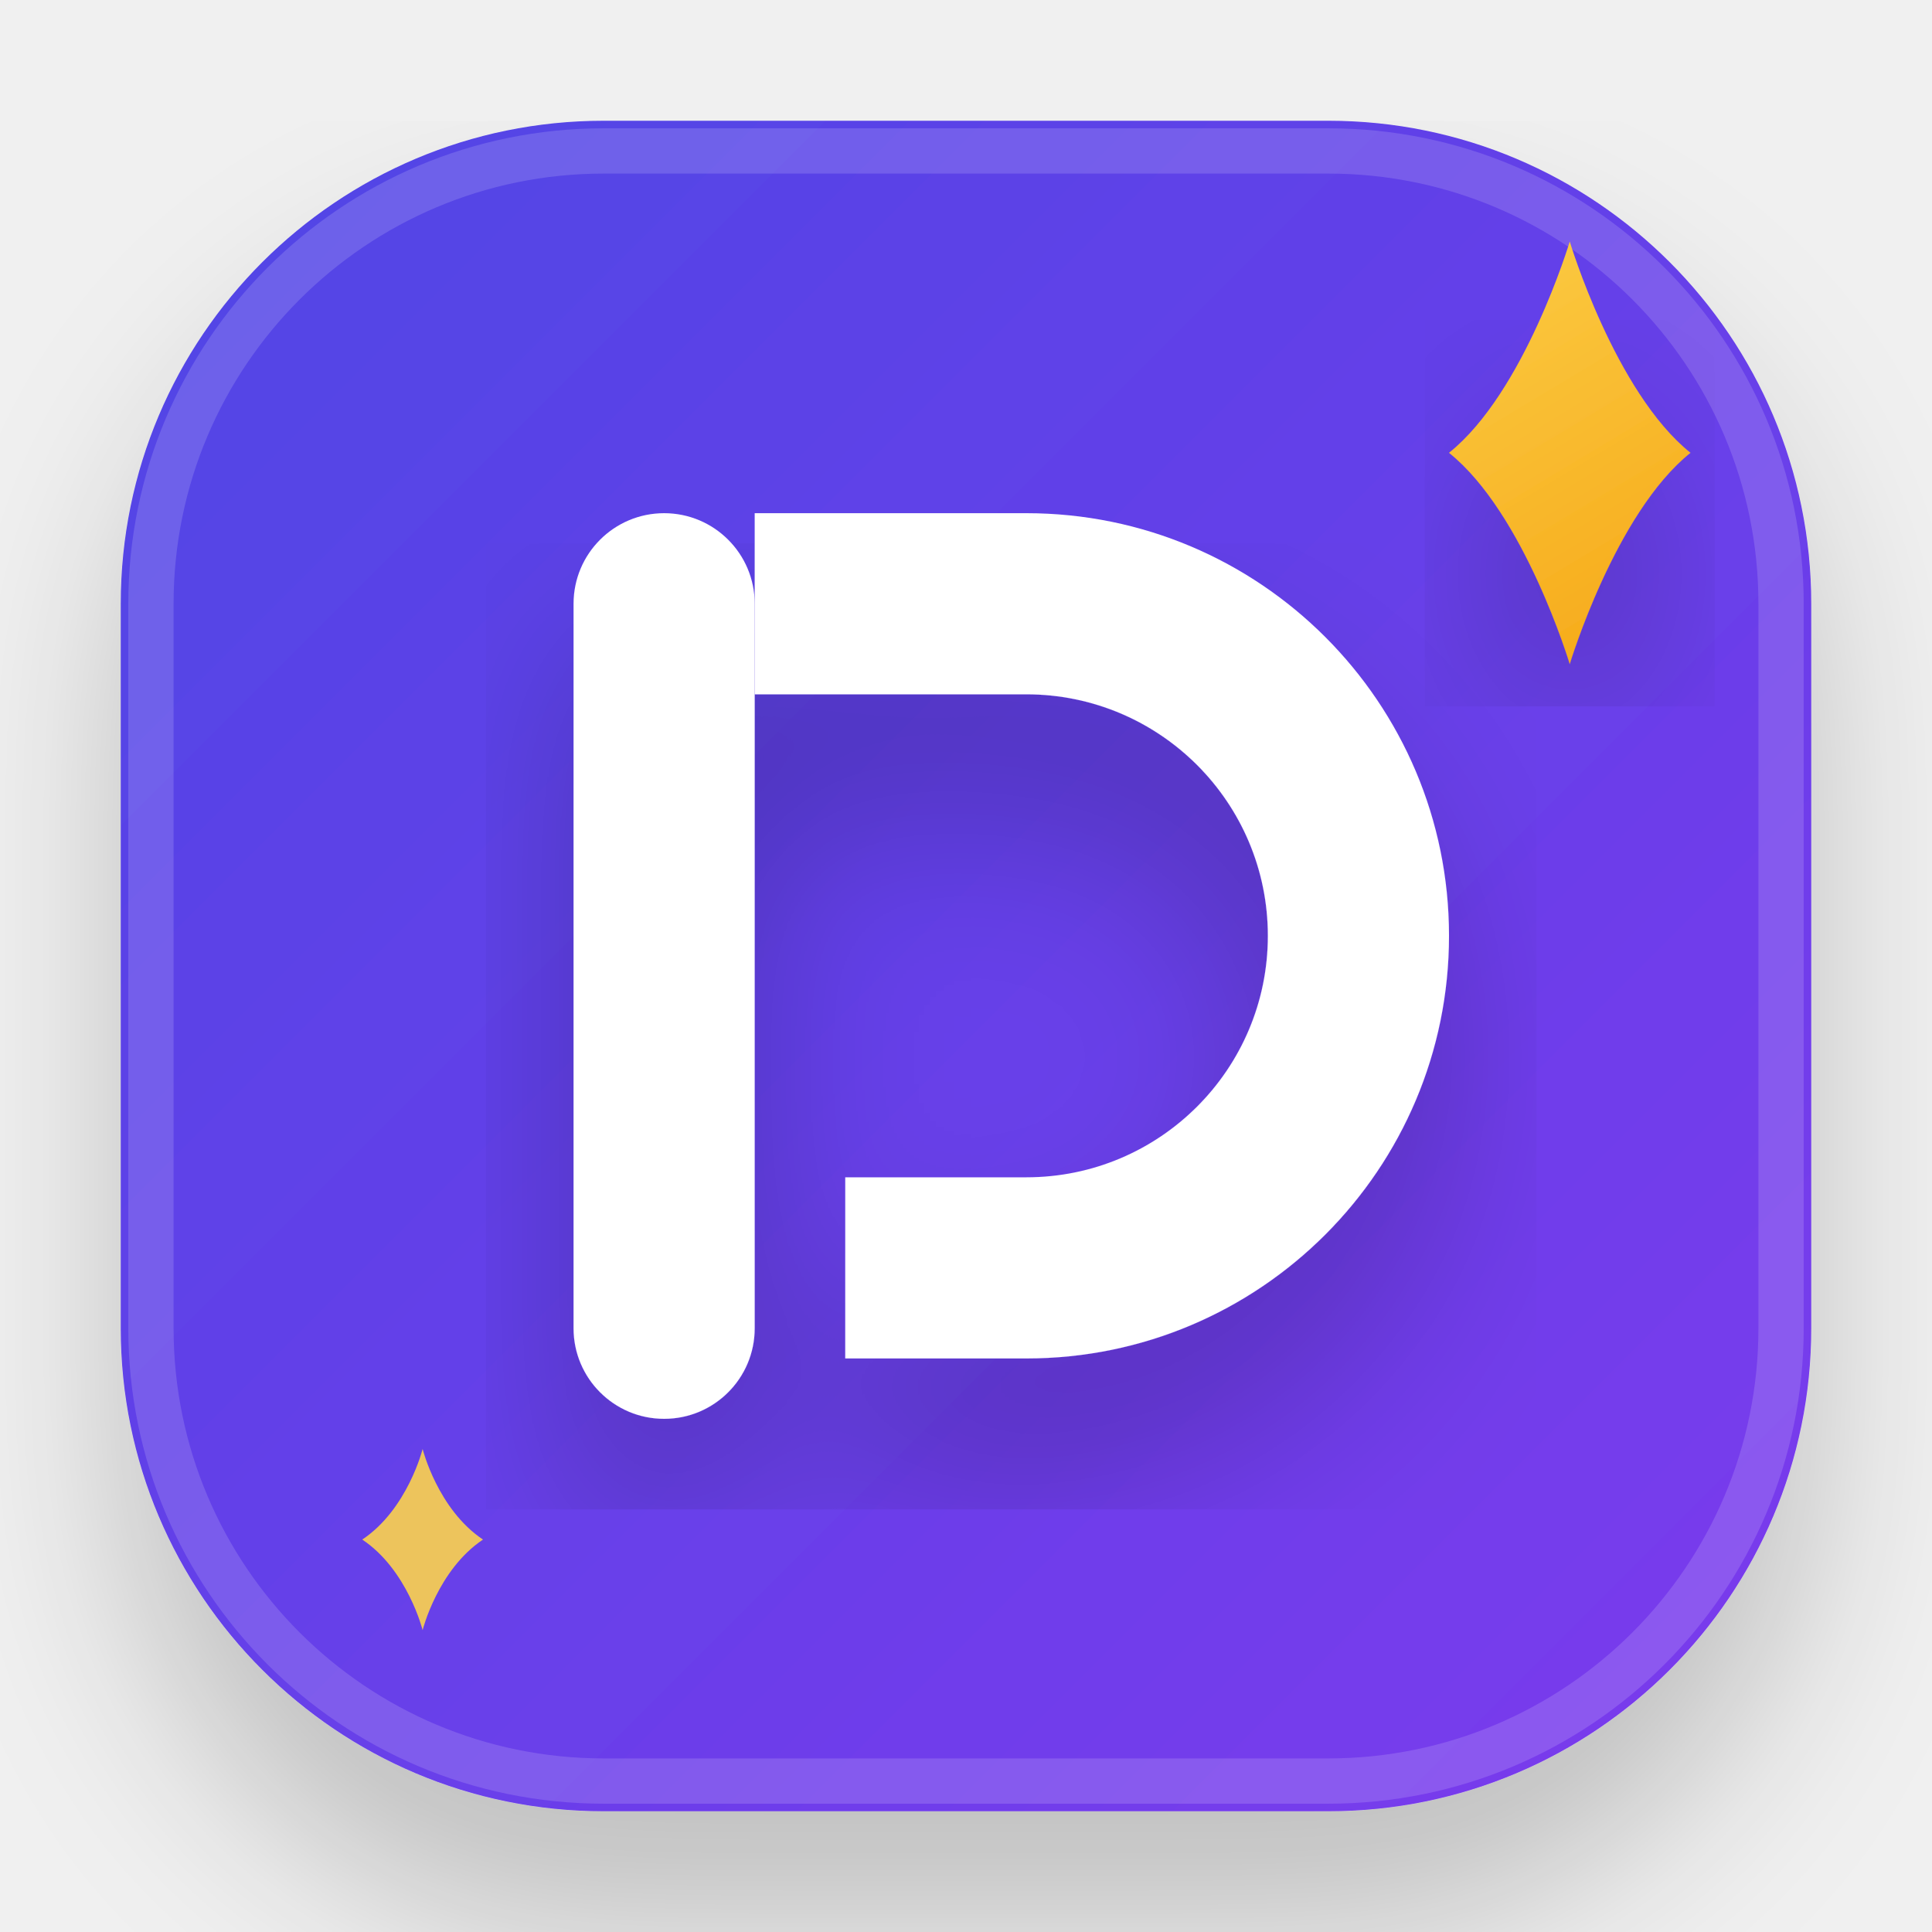
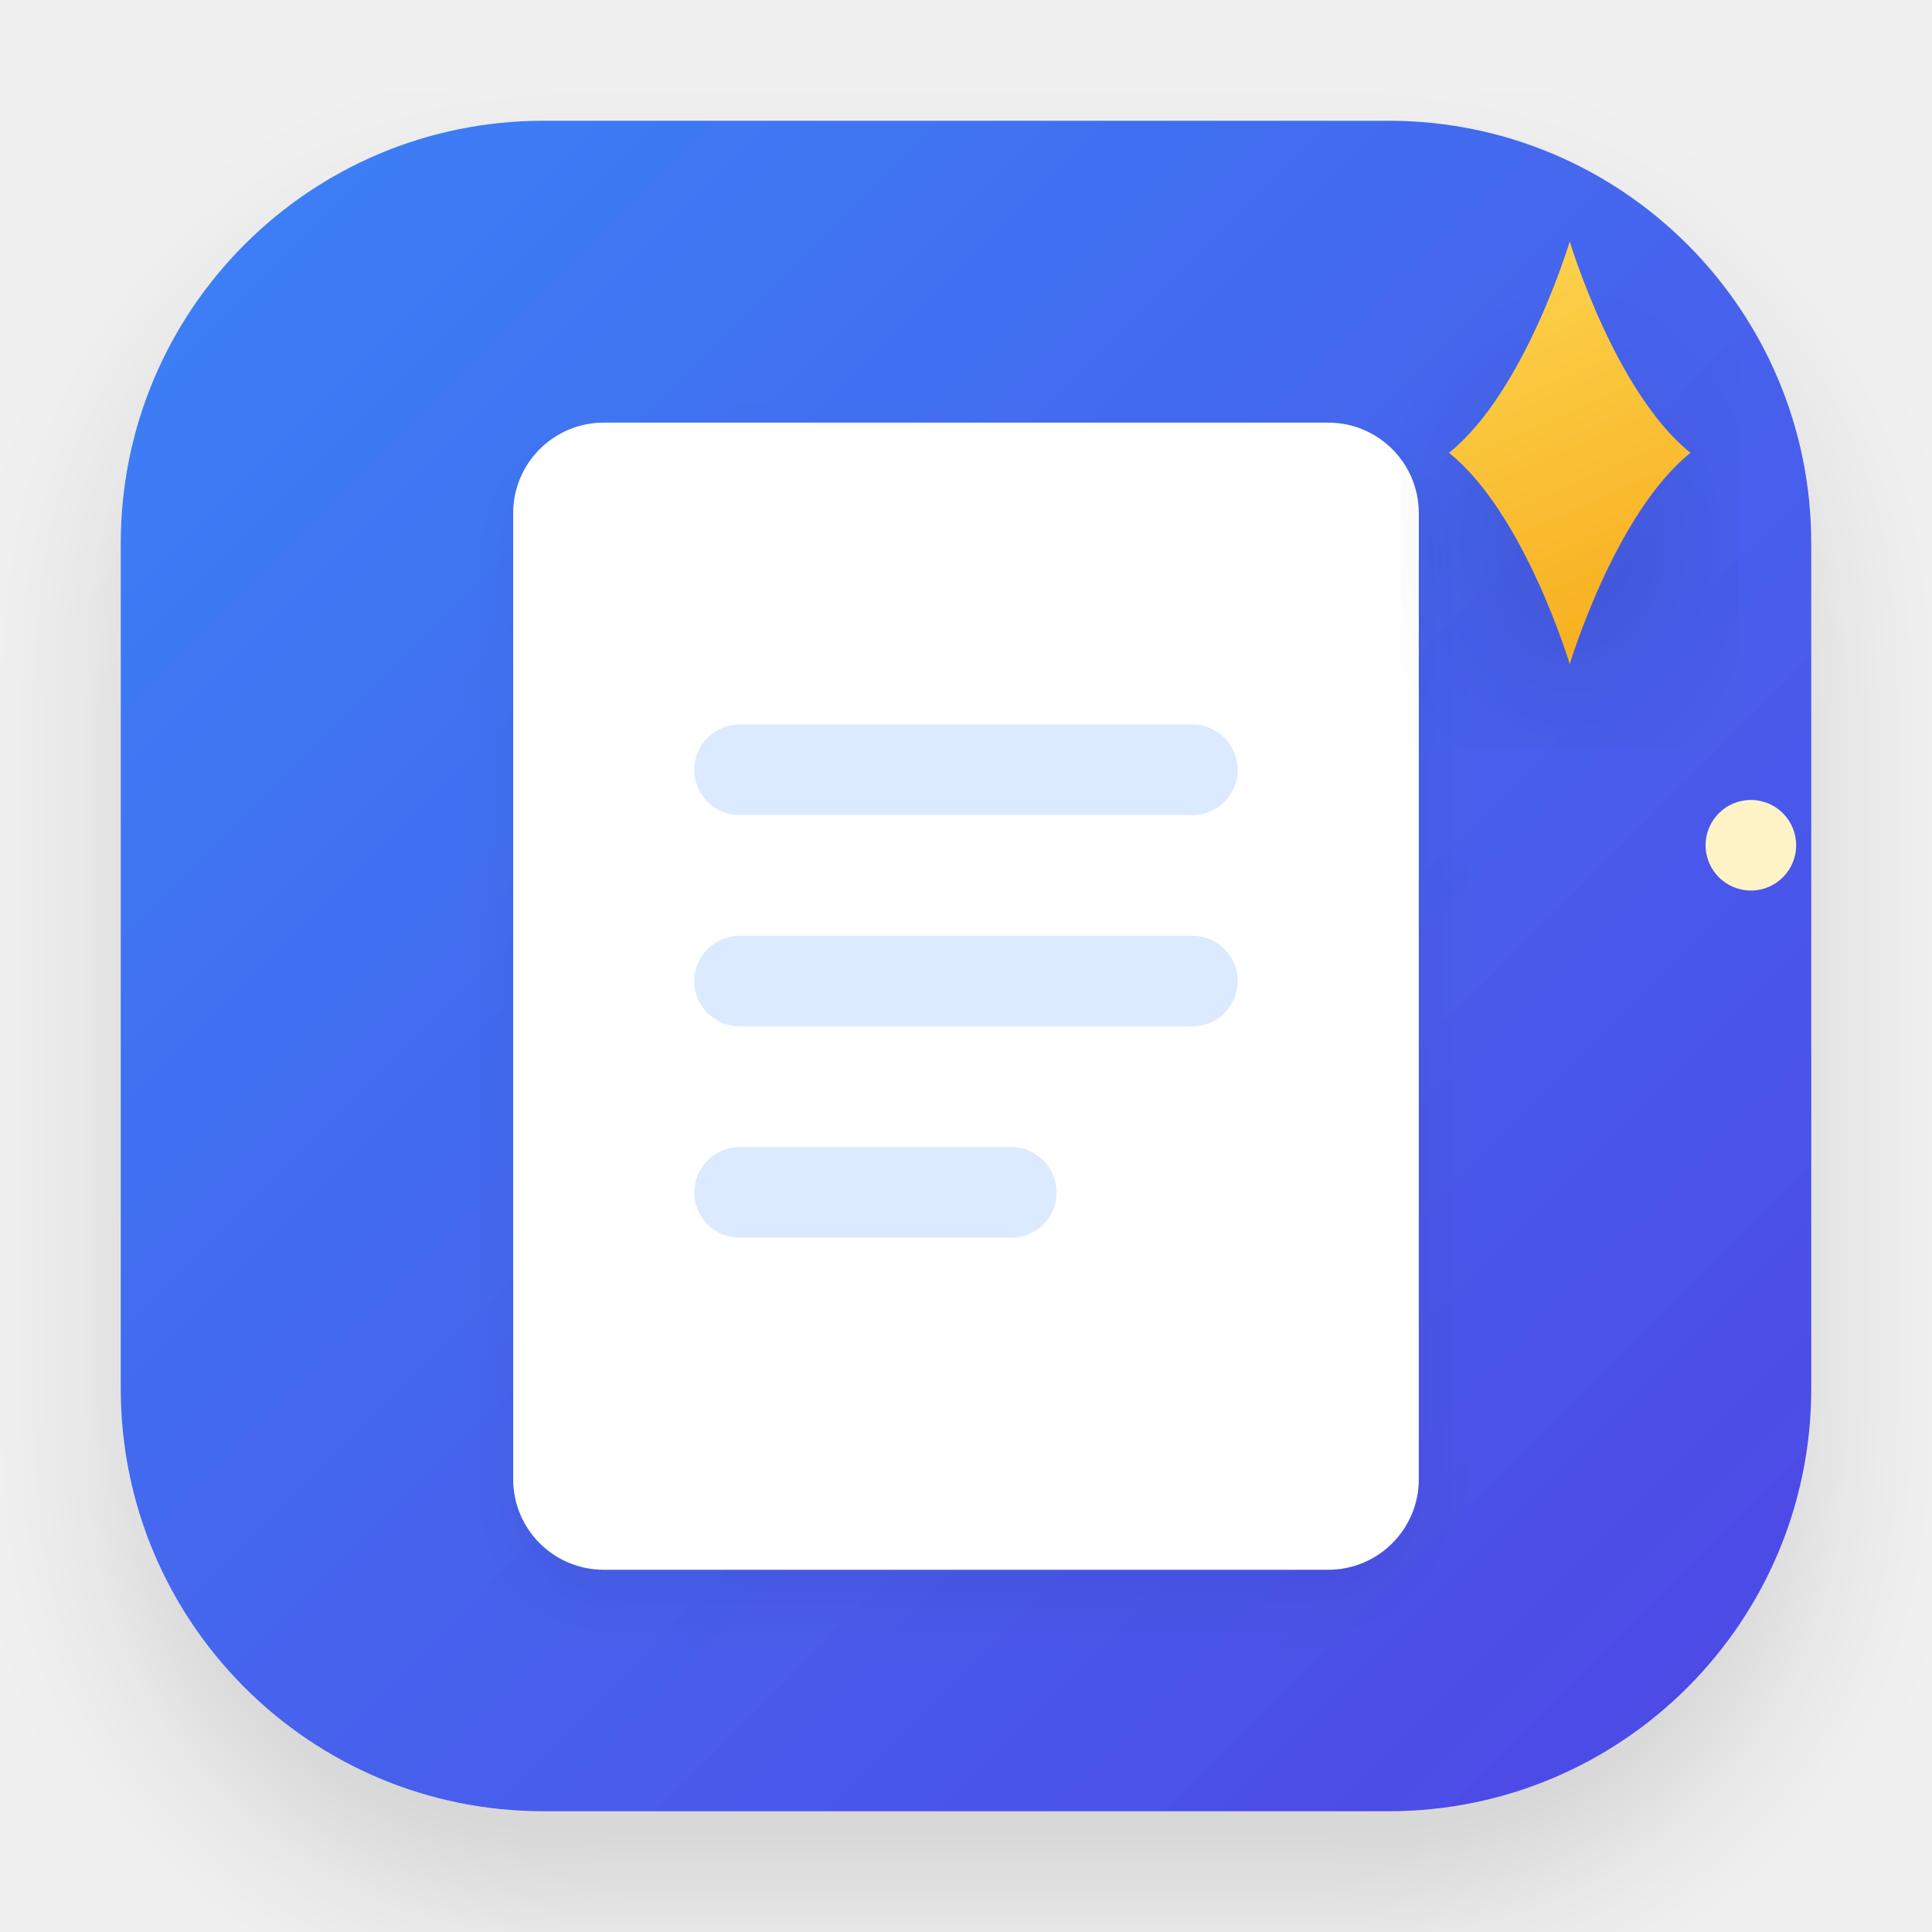
<svg xmlns="http://www.w3.org/2000/svg" width="64" height="64" viewBox="0 0 64 64" fill="none">
  <defs>
-     <linearGradient id="bgGradient" x1="4" y1="4" x2="60" y2="60" gradientUnits="userSpaceOnUse">
-       <stop stop-color="#4F46E5" />
-       <stop offset="1" stop-color="#7C3AED" />
+     <linearGradient id="iconGradient" x1="4" y1="4" x2="60" y2="60" gradientUnits="userSpaceOnUse">
+       <stop offset="0%" stop-color="#3B82F6" />
+       <stop offset="100%" stop-color="#4F46E5" />
    </linearGradient>
-     <linearGradient id="starGradient" x1="42" y1="8" x2="54" y2="28" gradientUnits="userSpaceOnUse">
-       <stop stop-color="#FCD34D" />
-       <stop offset="1" stop-color="#F59E0B" />
+     <linearGradient id="sparkleGradient" x1="46" y1="10" x2="54" y2="28" gradientUnits="userSpaceOnUse">
+       <stop offset="0%" stop-color="#FCD34D" />
+       <stop offset="100%" stop-color="#F59E0B" />
    </linearGradient>
-     <filter id="dropShadow" x="-10%" y="-10%" width="120%" height="120%">
-       <feDropShadow dx="0" dy="4" stdDeviation="3" flood-color="#000" flood-opacity="0.2" />
+     <filter id="softShadow" x="-20%" y="-20%" width="140%" height="140%">
+       <feDropShadow dx="0" dy="3" stdDeviation="2.5" flood-color="#000" flood-opacity="0.12" />
    </filter>
-     <filter id="innerGlow" x="-20%" y="-20%" width="140%" height="140%">
-       <feGaussianBlur in="SourceAlpha" stdDeviation="1.5" result="blur" />
-       <feComposite in="SourceAlpha" in2="blur" operator="arithmetic" k2="-1" k3="1" result="shadowDiff" />
-       <feFlood flood-color="white" flood-opacity="0.2" />
-       <feComposite in2="shadowDiff" operator="in" />
+     <filter id="pageShadow" x="-10%" y="-10%" width="120%" height="120%">
+       <feDropShadow dx="0" dy="1" stdDeviation="1" flood-color="#000" flood-opacity="0.05" />
    </filter>
  </defs>
-   <rect x="4" y="4" width="56" height="56" rx="16" fill="url(#bgGradient)" filter="url(#dropShadow)" />
-   <rect x="5" y="5" width="54" height="54" rx="15" stroke="white" stroke-opacity="0.15" stroke-width="1.5" />
-   <g filter="url(#dropShadow)">
-     <path d="M 22 17 C 20.343 17 19 18.343 19 20 V 44 C 19 45.657 20.343 47 22 47 C 23.657 47 25 45.657 25 44 V 20 C 25 18.343 23.657 17 22 17 Z" fill="white" />
-     <path d="M 25 17 H 34 C 41.732 17 48 23.268 48 31 C 48 38.732 41.732 45 34 45 H 28 V 39 H 34 C 38.418 39 42 35.418 42 31 C 42 26.582 38.418 23 34 23 H 25 V 17 Z" fill="white" />
-   </g>
-   <path d="M 52 8 C 52 8 53.5 13 56 15 C 53.5 17 52 22 52 22 C 52 22 50.5 17 48 15 C 50.5 13 52 8 52 8 Z" fill="url(#starGradient)" filter="url(#dropShadow)" />
-   <path d="M 14 48 C 14 48 14.5 50 16 51 C 14.5 52 14 54 14 54 C 14 54 13.5 52 12 51 C 13.5 50 14 48 14 48 Z" fill="#FCD34D" fill-opacity="0.9" />
+   <rect x="4" y="4" width="56" height="56" rx="14" fill="url(#iconGradient)" filter="url(#softShadow)" />
+   <rect x="17" y="14" width="30" height="38" rx="3" fill="white" filter="url(#pageShadow)" />
+   <rect x="23" y="24" width="18" height="3" rx="1.5" fill="#DBEAFE" />
+   <rect x="23" y="31" width="18" height="3" rx="1.5" fill="#DBEAFE" />
+   <rect x="23" y="38" width="12" height="3" rx="1.5" fill="#DBEAFE" />
+   <path d="M 52 8 C 52 8 53.5 13 56 15 C 53.5 17 52 22 52 22 C 52 22 50.5 17 48 15 C 50.5 13 52 8 52 8 Z" fill="url(#sparkleGradient)" filter="url(#softShadow)" />
+   <circle cx="58" cy="28" r="1.5" fill="#FEF3C7" />
</svg>
